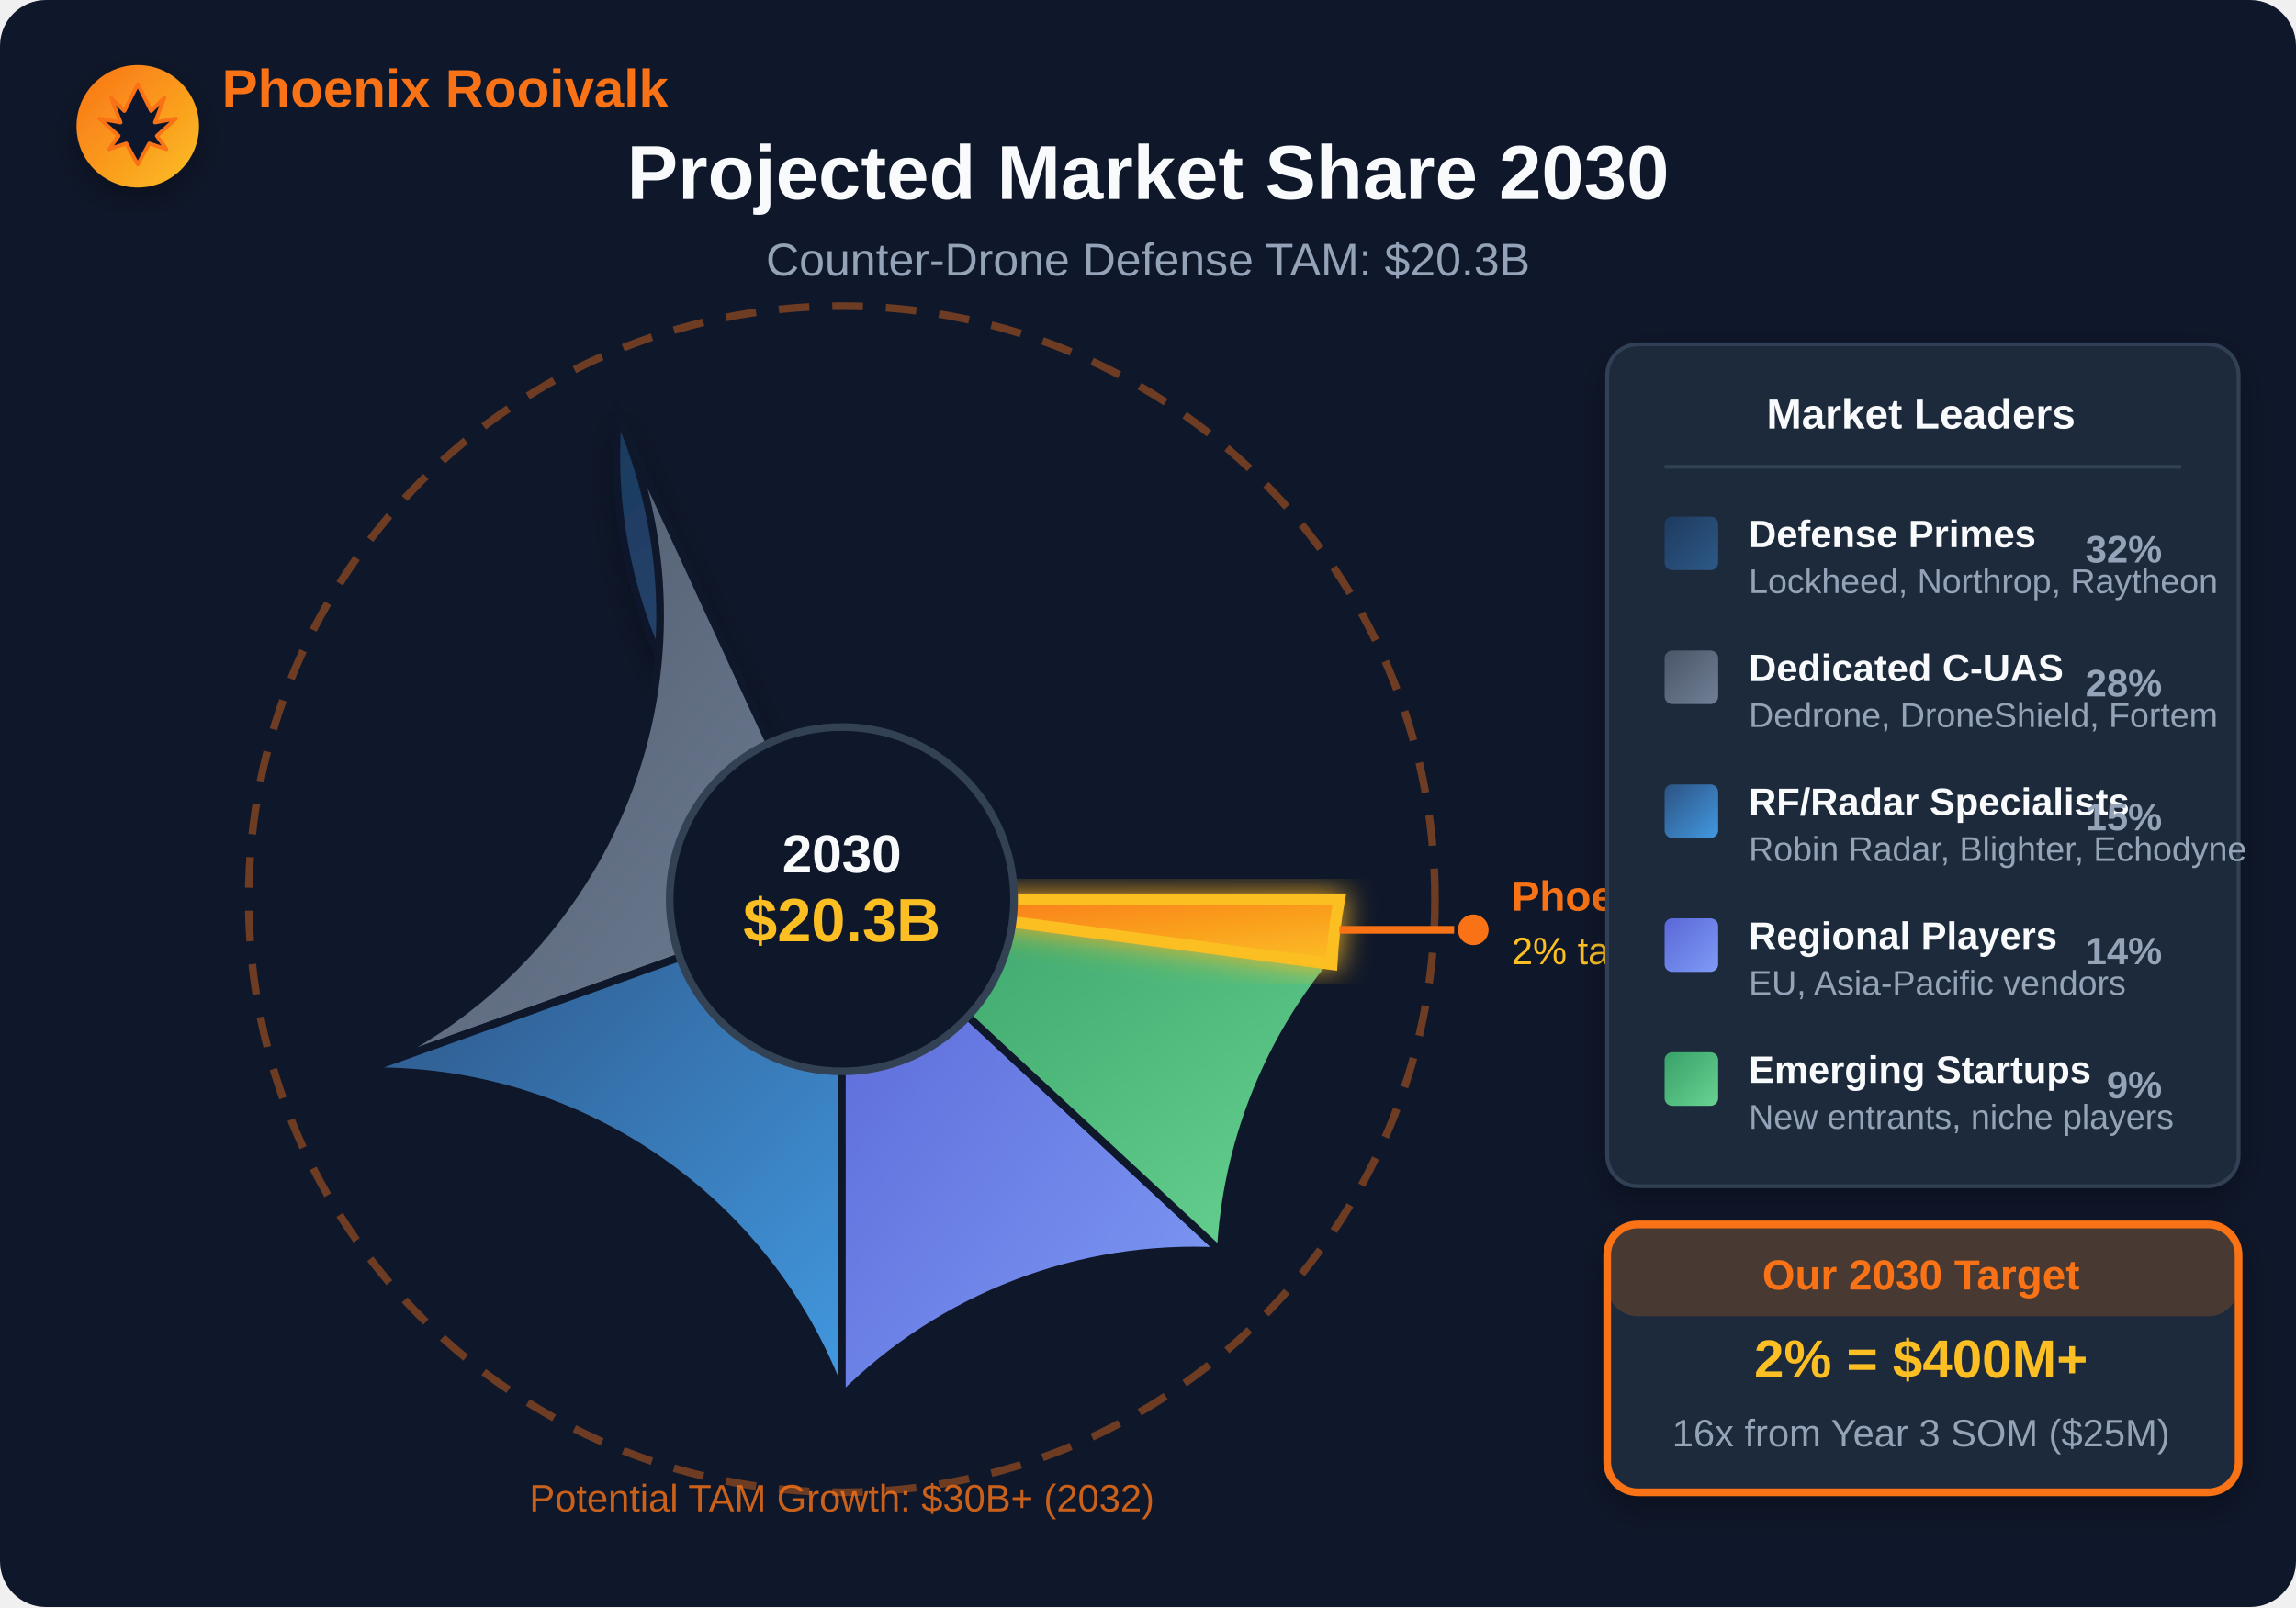
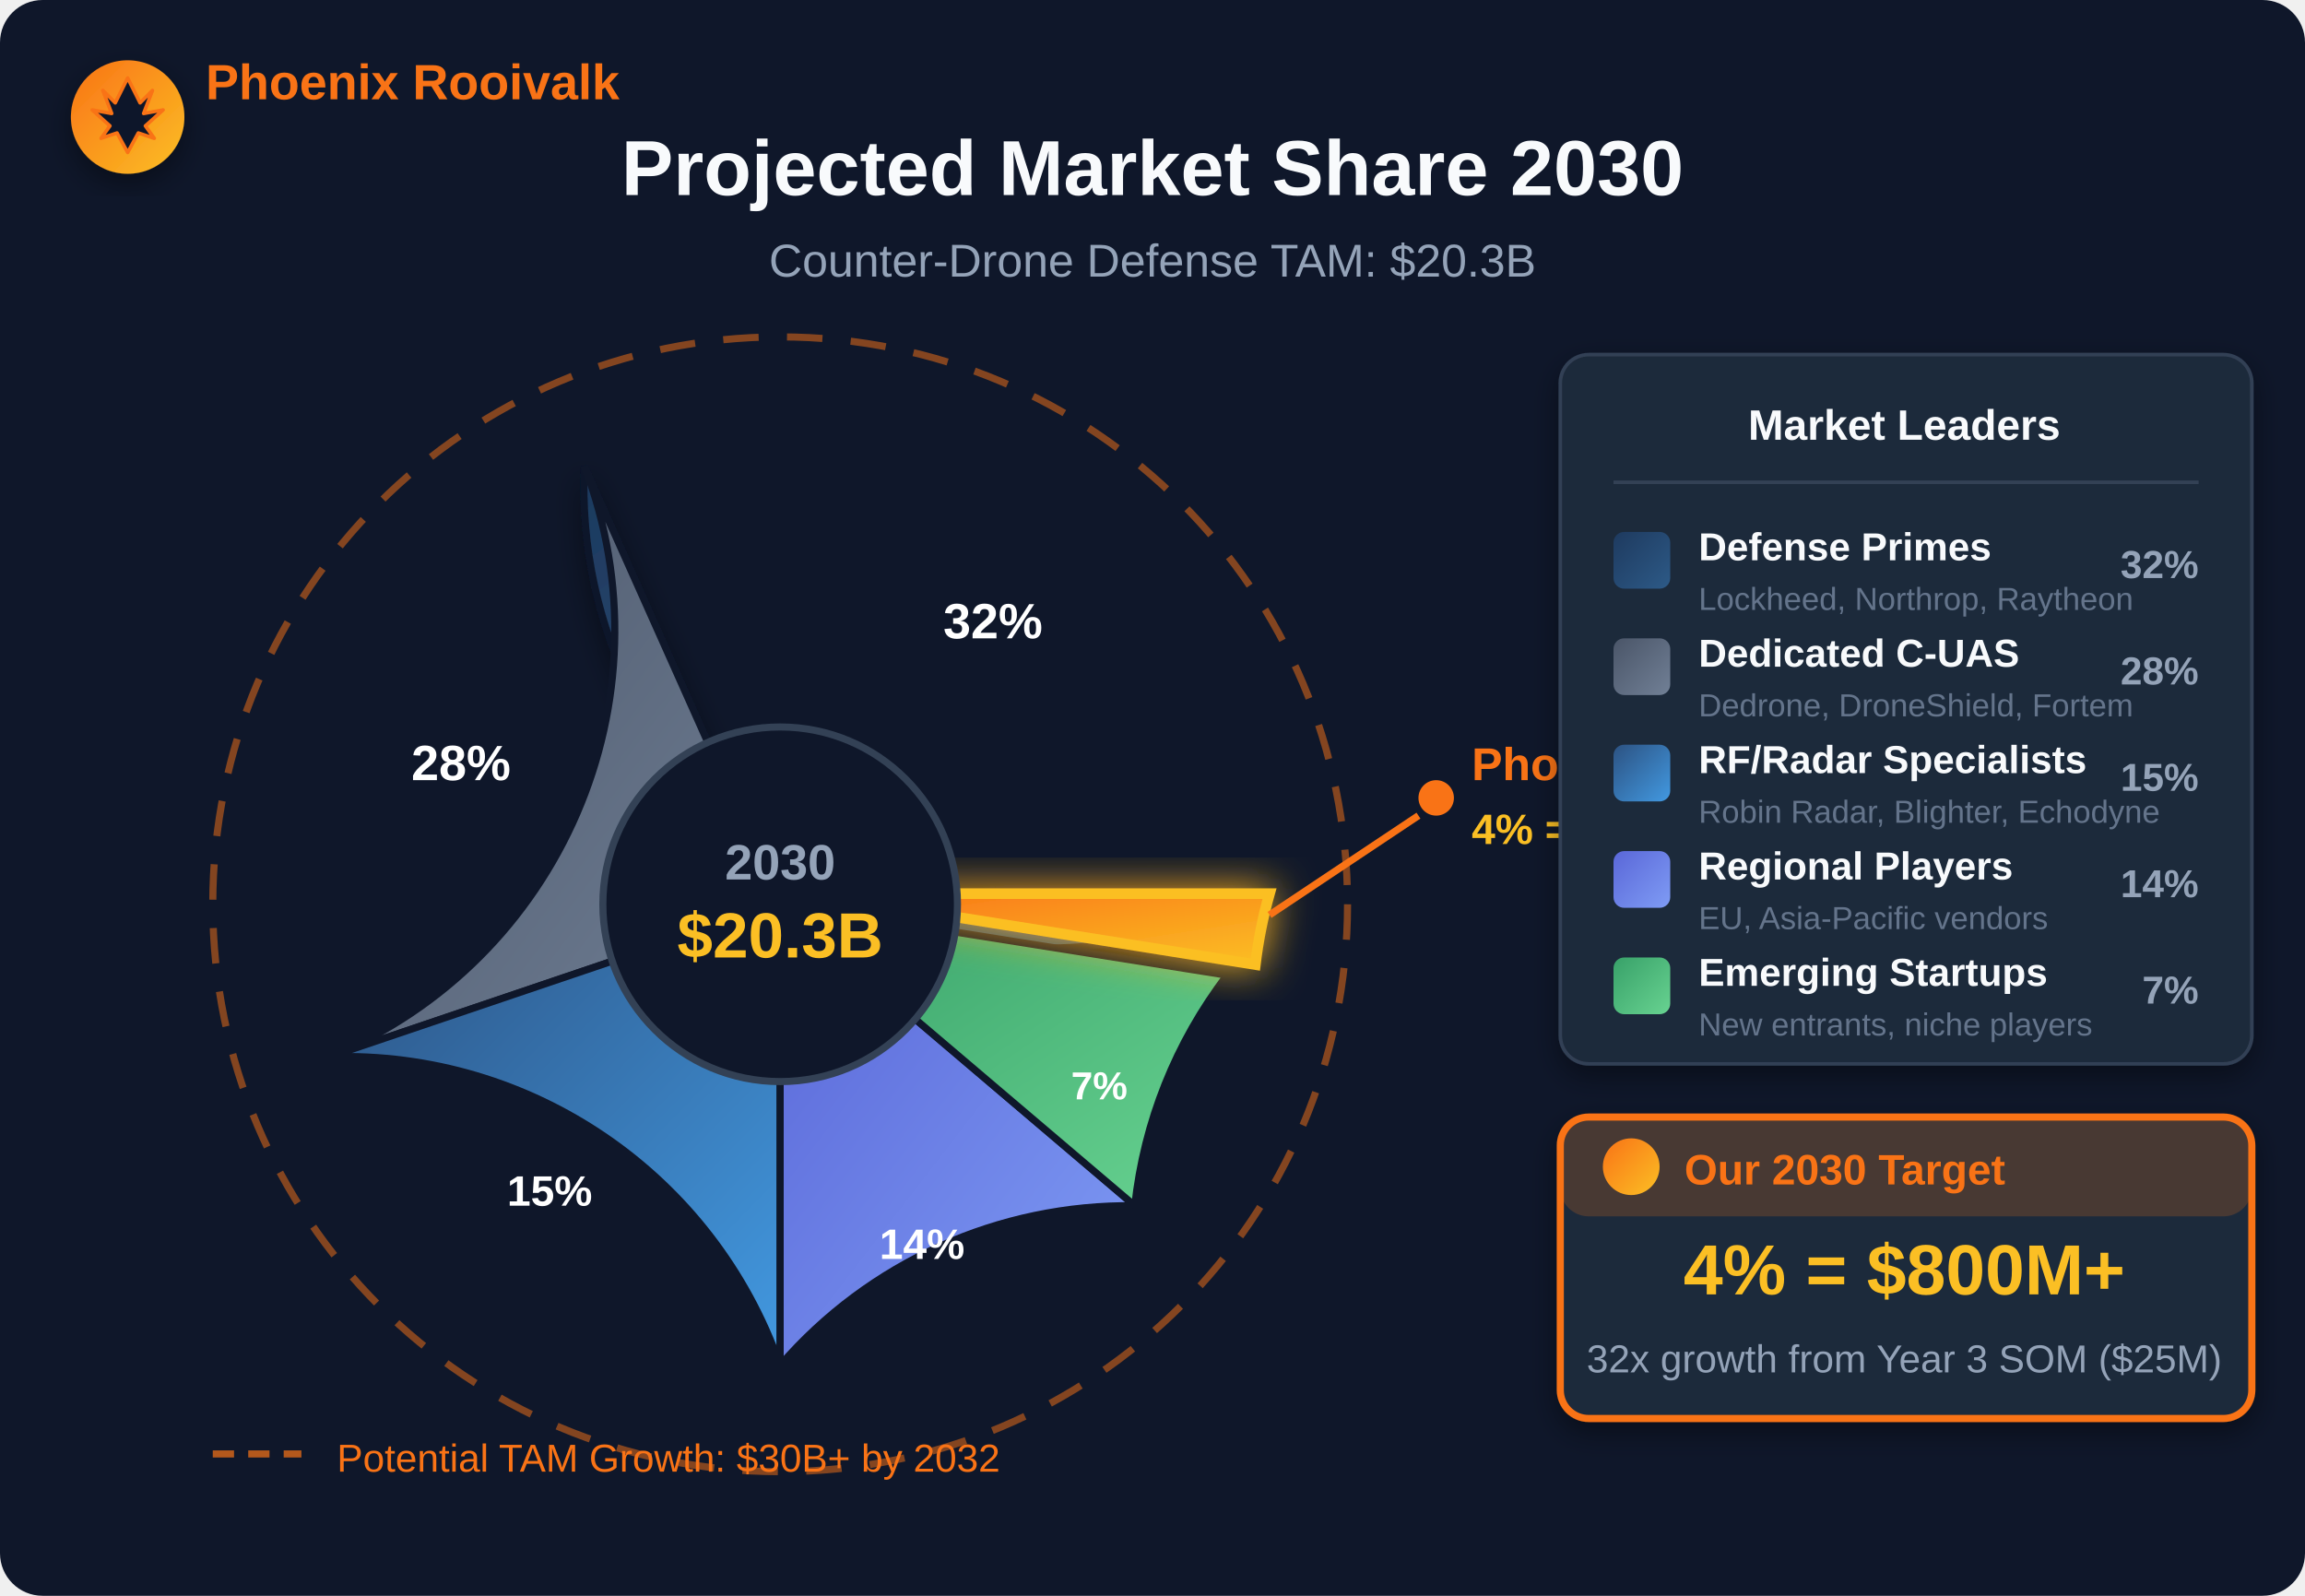
- <svg xmlns="http://www.w3.org/2000/svg" viewBox="0 0 600 420" width="600" height="420">
+ <svg xmlns="http://www.w3.org/2000/svg" viewBox="0 0 650 450" width="650" height="450">
  <defs>
    <linearGradient id="phoenixGrad" x1="0%" y1="0%" x2="100%" y2="100%">
      <stop offset="0%" style="stop-color:#f97316" />
      <stop offset="100%" style="stop-color:#fbbf24" />
    </linearGradient>
    <linearGradient id="defensePrimesGrad" x1="0%" y1="0%" x2="100%" y2="100%">
      <stop offset="0%" style="stop-color:#1e3a5f" />
      <stop offset="100%" style="stop-color:#2d5a87" />
    </linearGradient>
    <linearGradient id="dedicatedCuasGrad" x1="0%" y1="0%" x2="100%" y2="100%">
      <stop offset="0%" style="stop-color:#4a5568" />
      <stop offset="100%" style="stop-color:#718096" />
    </linearGradient>
    <linearGradient id="rfRadarGrad" x1="0%" y1="0%" x2="100%" y2="100%">
      <stop offset="0%" style="stop-color:#2c5282" />
      <stop offset="100%" style="stop-color:#4299e1" />
    </linearGradient>
    <linearGradient id="regionalGrad" x1="0%" y1="0%" x2="100%" y2="100%">
      <stop offset="0%" style="stop-color:#5a67d8" />
      <stop offset="100%" style="stop-color:#7f9cf5" />
    </linearGradient>
    <linearGradient id="emergingGrad" x1="0%" y1="0%" x2="100%" y2="100%">
      <stop offset="0%" style="stop-color:#38a169" />
      <stop offset="100%" style="stop-color:#68d391" />
    </linearGradient>
    <filter id="dropShadow" x="-20%" y="-20%" width="140%" height="140%">
-       <feDropShadow dx="0" dy="3" stdDeviation="4" flood-color="#000" flood-opacity="0.3" />
+       <feDropShadow dx="0" dy="3" stdDeviation="4" flood-color="#000" flood-opacity="0.4" />
    </filter>
-     <filter id="glow" x="-30%" y="-30%" width="160%" height="160%">
-       <feGaussianBlur stdDeviation="4" result="blur" />
+     <filter id="glow" x="-50%" y="-50%" width="200%" height="200%">
+       <feGaussianBlur stdDeviation="6" result="blur" />
      <feMerge>
        <feMergeNode in="blur" />
        <feMergeNode in="SourceGraphic" />
      </feMerge>
    </filter>
  </defs>
-   <rect width="600" height="420" fill="#0f172a" rx="12" />
+   <rect width="650" height="450" fill="#0f172a" rx="12" />
  <g transform="translate(18, 15)" filter="url(#dropShadow)">
    <circle cx="18" cy="18" r="16" fill="url(#phoenixGrad)" />
    <path d="M18 7 L21.5 14 L25 10.5 L22.5 17 L28 16 L23 20.5 L25.5 24 L21 22.5 L18 28 L15 22.5 L10.5 24 L13 20.5 L8 16 L13.5 17 L11 10.5 L14.5 14 L18 7 Z" fill="#0f172a" stroke="#f97316" stroke-width="1" stroke-linejoin="round" />
    <circle cx="18" cy="18" r="2.5" fill="#0f172a" />
  </g>
  <text x="58" y="28" font-family="Arial, sans-serif" font-size="14" font-weight="bold" fill="#f97316">Phoenix Rooivalk</text>
-   <text x="300" y="52" font-family="Arial, sans-serif" font-size="20" font-weight="bold" fill="#f8fafc" text-anchor="middle">Projected Market Share 2030</text>
-   <text x="300" y="72" font-family="Arial, sans-serif" font-size="12" fill="#94a3b8" text-anchor="middle">Counter-Drone Defense TAM: $20.3B</text>
-   <circle cx="220" cy="235" r="155" fill="none" stroke="#f97316" stroke-width="2" stroke-dasharray="8,6" opacity="0.4" />
-   <text x="220" y="395" font-family="Arial, sans-serif" font-size="10" fill="#f97316" text-anchor="middle" opacity="0.8">Potential TAM Growth: $30B+ (2032)</text>
-   <path d="M220,235 L350,235 A130,130 0 0,1 161.5,108.5 Z" fill="url(#defensePrimesGrad)" stroke="#0f172a" stroke-width="2" filter="url(#dropShadow)" />
-   <path d="M220,235 L161.5,108.5 A130,130 0 0,1 94.5,280 Z" fill="url(#dedicatedCuasGrad)" stroke="#0f172a" stroke-width="2" />
-   <path d="M220,235 L94.5,280 A130,130 0 0,1 220,365 Z" fill="url(#rfRadarGrad)" stroke="#0f172a" stroke-width="2" />
-   <path d="M220,235 L220,365 A130,130 0 0,1 319,327 Z" fill="url(#regionalGrad)" stroke="#0f172a" stroke-width="2" />
-   <path d="M220,235 L319,327 A130,130 0 0,1 348,252 Z" fill="url(#emergingGrad)" stroke="#0f172a" stroke-width="2" />
-   <path d="M220,235 L348,252 A130,130 0 0,1 350,235 Z" fill="url(#phoenixGrad)" stroke="#fbbf24" stroke-width="3" filter="url(#glow)" />
-   <line x1="350" y1="243" x2="380" y2="243" stroke="#f97316" stroke-width="2" />
-   <circle cx="385" cy="243" r="4" fill="#f97316" />
-   <text x="395" y="238" font-family="Arial, sans-serif" font-size="11" font-weight="bold" fill="#f97316">Phoenix Rooivalk</text>
-   <text x="395" y="252" font-family="Arial, sans-serif" font-size="10" fill="#fbbf24">2% target = $400M+</text>
-   <g transform="translate(420, 90)">
-     <rect x="0" y="0" width="165" height="220" rx="8" fill="#1e293b" stroke="#334155" stroke-width="1" filter="url(#dropShadow)" />
-     <text x="82" y="22" font-family="Arial, sans-serif" font-size="11" font-weight="bold" fill="#f8fafc" text-anchor="middle">Market Leaders</text>
-     <line x1="15" y1="32" x2="150" y2="32" stroke="#334155" stroke-width="1" />
-     <g transform="translate(15, 45)">
-       <rect width="14" height="14" rx="2" fill="url(#defensePrimesGrad)" />
-       <text x="22" y="8" font-family="Arial, sans-serif" font-size="10" font-weight="bold" fill="#f8fafc">Defense Primes</text>
-       <text x="22" y="20" font-family="Arial, sans-serif" font-size="9" fill="#94a3b8">Lockheed, Northrop, Raytheon</text>
-       <text x="130" y="12" font-family="Arial, sans-serif" font-size="10" font-weight="bold" fill="#94a3b8" text-anchor="end">32%</text>
+   <text x="325" y="55" font-family="Arial, sans-serif" font-size="22" font-weight="bold" fill="#f8fafc" text-anchor="middle">Projected Market Share 2030</text>
+   <text x="325" y="78" font-family="Arial, sans-serif" font-size="13" fill="#94a3b8" text-anchor="middle">Counter-Drone Defense TAM: $20.3B</text>
+   <circle cx="220" cy="255" r="160" fill="none" stroke="#f97316" stroke-width="2" stroke-dasharray="10,8" opacity="0.5" />
+   <path d="M220,255 L350,255 A130,130 0 0,1 164.8,131.5 Z" fill="url(#defensePrimesGrad)" stroke="#0f172a" stroke-width="2" filter="url(#dropShadow)" />
+   <text x="280" y="180" font-family="Arial, sans-serif" font-size="14" font-weight="bold" fill="#fff" text-anchor="middle">32%</text>
+   <path d="M220,255 L164.8,131.5 A130,130 0 0,1 93,298 Z" fill="url(#dedicatedCuasGrad)" stroke="#0f172a" stroke-width="2" />
+   <text x="130" y="220" font-family="Arial, sans-serif" font-size="14" font-weight="bold" fill="#fff" text-anchor="middle">28%</text>
+   <path d="M220,255 L93,298 A130,130 0 0,1 220,385 Z" fill="url(#rfRadarGrad)" stroke="#0f172a" stroke-width="2" />
+   <text x="155" y="340" font-family="Arial, sans-serif" font-size="12" font-weight="bold" fill="#fff" text-anchor="middle">15%</text>
+   <path d="M220,255 L220,385 A130,130 0 0,1 320,340 Z" fill="url(#regionalGrad)" stroke="#0f172a" stroke-width="2" />
+   <text x="260" y="355" font-family="Arial, sans-serif" font-size="12" font-weight="bold" fill="#fff" text-anchor="middle">14%</text>
+   <path d="M220,255 L320,340 A130,130 0 0,1 346,275 Z" fill="url(#emergingGrad)" stroke="#0f172a" stroke-width="2" />
+   <text x="310" y="310" font-family="Arial, sans-serif" font-size="11" font-weight="bold" fill="#fff" text-anchor="middle">7%</text>
+   <g transform="translate(8, -3)">
+     <path d="M220,255 L346,275 A130,130 0 0,1 350,255 Z" fill="url(#phoenixGrad)" stroke="#fbbf24" stroke-width="3" filter="url(#glow)" />
+   </g>
+   <line x1="358" y1="258" x2="400" y2="230" stroke="#f97316" stroke-width="2" />
+   <circle cx="405" cy="225" r="5" fill="#f97316" />
+   <text x="415" y="220" font-family="Arial, sans-serif" font-size="13" font-weight="bold" fill="#f97316">Phoenix Rooivalk</text>
+   <text x="415" y="238" font-family="Arial, sans-serif" font-size="12" font-weight="bold" fill="#fbbf24">4% = $800M+</text>
+   <circle cx="220" cy="255" r="50" fill="#0f172a" stroke="#334155" stroke-width="2" />
+   <text x="220" y="248" font-family="Arial, sans-serif" font-size="14" font-weight="bold" fill="#94a3b8" text-anchor="middle">2030</text>
+   <text x="220" y="270" font-family="Arial, sans-serif" font-size="18" font-weight="bold" fill="#fbbf24" text-anchor="middle">$20.3B</text>
+   <g transform="translate(440, 100)">
+     <rect x="0" y="0" width="195" height="200" rx="8" fill="#1e293b" stroke="#334155" stroke-width="1" filter="url(#dropShadow)" />
+     <text x="97" y="24" font-family="Arial, sans-serif" font-size="12" font-weight="bold" fill="#f8fafc" text-anchor="middle">Market Leaders</text>
+     <line x1="15" y1="36" x2="180" y2="36" stroke="#334155" stroke-width="1" />
+     <g transform="translate(15, 50)">
+       <rect width="16" height="16" rx="3" fill="url(#defensePrimesGrad)" />
+       <text x="24" y="8" font-family="Arial, sans-serif" font-size="11" font-weight="bold" fill="#f8fafc">Defense Primes</text>
+       <text x="24" y="22" font-family="Arial, sans-serif" font-size="9" fill="#64748b">Lockheed, Northrop, Raytheon</text>
+       <text x="165" y="13" font-family="Arial, sans-serif" font-size="11" font-weight="bold" fill="#94a3b8" text-anchor="end">32%</text>
    </g>
    <g transform="translate(15, 80)">
-       <rect width="14" height="14" rx="2" fill="url(#dedicatedCuasGrad)" />
-       <text x="22" y="8" font-family="Arial, sans-serif" font-size="10" font-weight="bold" fill="#f8fafc">Dedicated C-UAS</text>
-       <text x="22" y="20" font-family="Arial, sans-serif" font-size="9" fill="#94a3b8">Dedrone, DroneShield, Fortem</text>
-       <text x="130" y="12" font-family="Arial, sans-serif" font-size="10" font-weight="bold" fill="#94a3b8" text-anchor="end">28%</text>
+       <rect width="16" height="16" rx="3" fill="url(#dedicatedCuasGrad)" />
+       <text x="24" y="8" font-family="Arial, sans-serif" font-size="11" font-weight="bold" fill="#f8fafc">Dedicated C-UAS</text>
+       <text x="24" y="22" font-family="Arial, sans-serif" font-size="9" fill="#64748b">Dedrone, DroneShield, Fortem</text>
+       <text x="165" y="13" font-family="Arial, sans-serif" font-size="11" font-weight="bold" fill="#94a3b8" text-anchor="end">28%</text>
    </g>
-     <g transform="translate(15, 115)">
-       <rect width="14" height="14" rx="2" fill="url(#rfRadarGrad)" />
-       <text x="22" y="8" font-family="Arial, sans-serif" font-size="10" font-weight="bold" fill="#f8fafc">RF/Radar Specialists</text>
-       <text x="22" y="20" font-family="Arial, sans-serif" font-size="9" fill="#94a3b8">Robin Radar, Blighter, Echodyne</text>
-       <text x="130" y="12" font-family="Arial, sans-serif" font-size="10" font-weight="bold" fill="#94a3b8" text-anchor="end">15%</text>
+     <g transform="translate(15, 110)">
+       <rect width="16" height="16" rx="3" fill="url(#rfRadarGrad)" />
+       <text x="24" y="8" font-family="Arial, sans-serif" font-size="11" font-weight="bold" fill="#f8fafc">RF/Radar Specialists</text>
+       <text x="24" y="22" font-family="Arial, sans-serif" font-size="9" fill="#64748b">Robin Radar, Blighter, Echodyne</text>
+       <text x="165" y="13" font-family="Arial, sans-serif" font-size="11" font-weight="bold" fill="#94a3b8" text-anchor="end">15%</text>
    </g>
-     <g transform="translate(15, 150)">
-       <rect width="14" height="14" rx="2" fill="url(#regionalGrad)" />
-       <text x="22" y="8" font-family="Arial, sans-serif" font-size="10" font-weight="bold" fill="#f8fafc">Regional Players</text>
-       <text x="22" y="20" font-family="Arial, sans-serif" font-size="9" fill="#94a3b8">EU, Asia-Pacific vendors</text>
-       <text x="130" y="12" font-family="Arial, sans-serif" font-size="10" font-weight="bold" fill="#94a3b8" text-anchor="end">14%</text>
+     <g transform="translate(15, 140)">
+       <rect width="16" height="16" rx="3" fill="url(#regionalGrad)" />
+       <text x="24" y="8" font-family="Arial, sans-serif" font-size="11" font-weight="bold" fill="#f8fafc">Regional Players</text>
+       <text x="24" y="22" font-family="Arial, sans-serif" font-size="9" fill="#64748b">EU, Asia-Pacific vendors</text>
+       <text x="165" y="13" font-family="Arial, sans-serif" font-size="11" font-weight="bold" fill="#94a3b8" text-anchor="end">14%</text>
    </g>
-     <g transform="translate(15, 185)">
-       <rect width="14" height="14" rx="2" fill="url(#emergingGrad)" />
-       <text x="22" y="8" font-family="Arial, sans-serif" font-size="10" font-weight="bold" fill="#f8fafc">Emerging Startups</text>
-       <text x="22" y="20" font-family="Arial, sans-serif" font-size="9" fill="#94a3b8">New entrants, niche players</text>
-       <text x="130" y="12" font-family="Arial, sans-serif" font-size="10" font-weight="bold" fill="#94a3b8" text-anchor="end">9%</text>
+     <g transform="translate(15, 170)">
+       <rect width="16" height="16" rx="3" fill="url(#emergingGrad)" />
+       <text x="24" y="8" font-family="Arial, sans-serif" font-size="11" font-weight="bold" fill="#f8fafc">Emerging Startups</text>
+       <text x="24" y="22" font-family="Arial, sans-serif" font-size="9" fill="#64748b">New entrants, niche players</text>
+       <text x="165" y="13" font-family="Arial, sans-serif" font-size="11" font-weight="bold" fill="#94a3b8" text-anchor="end">7%</text>
    </g>
  </g>
-   <g transform="translate(420, 320)">
-     <rect x="0" y="0" width="165" height="70" rx="8" fill="#1e293b" stroke="#f97316" stroke-width="2" filter="url(#dropShadow)" />
-     <rect x="0" y="0" width="165" height="24" rx="8" fill="#f97316" opacity="0.2" />
-     <text x="82" y="17" font-family="Arial, sans-serif" font-size="11" font-weight="bold" fill="#f97316" text-anchor="middle">Our 2030 Target</text>
-     <text x="82" y="40" font-family="Arial, sans-serif" font-size="14" font-weight="bold" fill="#fbbf24" text-anchor="middle">2% = $400M+</text>
-     <text x="82" y="58" font-family="Arial, sans-serif" font-size="10" fill="#94a3b8" text-anchor="middle">16x from Year 3 SOM ($25M)</text>
+   <g transform="translate(440, 315)">
+     <rect x="0" y="0" width="195" height="85" rx="8" fill="#1e293b" stroke="#f97316" stroke-width="2" filter="url(#dropShadow)" />
+     <rect x="0" y="0" width="195" height="28" rx="8" fill="#f97316" opacity="0.2" />
+     <rect x="0" y="0" width="195" height="28" rx="8" fill="none" stroke="#f97316" stroke-width="0" />
+     <circle cx="20" cy="14" r="8" fill="url(#phoenixGrad)" />
+     <text x="35" y="19" font-family="Arial, sans-serif" font-size="12" font-weight="bold" fill="#f97316">Our 2030 Target</text>
+     <text x="97" y="50" font-family="Arial, sans-serif" font-size="20" font-weight="bold" fill="#fbbf24" text-anchor="middle">4% = $800M+</text>
+     <text x="97" y="72" font-family="Arial, sans-serif" font-size="11" fill="#94a3b8" text-anchor="middle">32x growth from Year 3 SOM ($25M)</text>
  </g>
-   <circle cx="220" cy="235" r="45" fill="#0f172a" stroke="#334155" stroke-width="2" />
-   <text x="220" y="228" font-family="Arial, sans-serif" font-size="14" font-weight="bold" fill="#f8fafc" text-anchor="middle">2030</text>
-   <text x="220" y="246" font-family="Arial, sans-serif" font-size="16" font-weight="bold" fill="#fbbf24" text-anchor="middle">$20.3B</text>
+   <g transform="translate(60, 410)">
+     <line x1="0" y1="0" x2="25" y2="0" stroke="#f97316" stroke-width="2" stroke-dasharray="6,4" opacity="0.7" />
+     <text x="35" y="5" font-family="Arial, sans-serif" font-size="11" fill="#f97316">Potential TAM Growth: $30B+ by 2032</text>
+   </g>
</svg>
